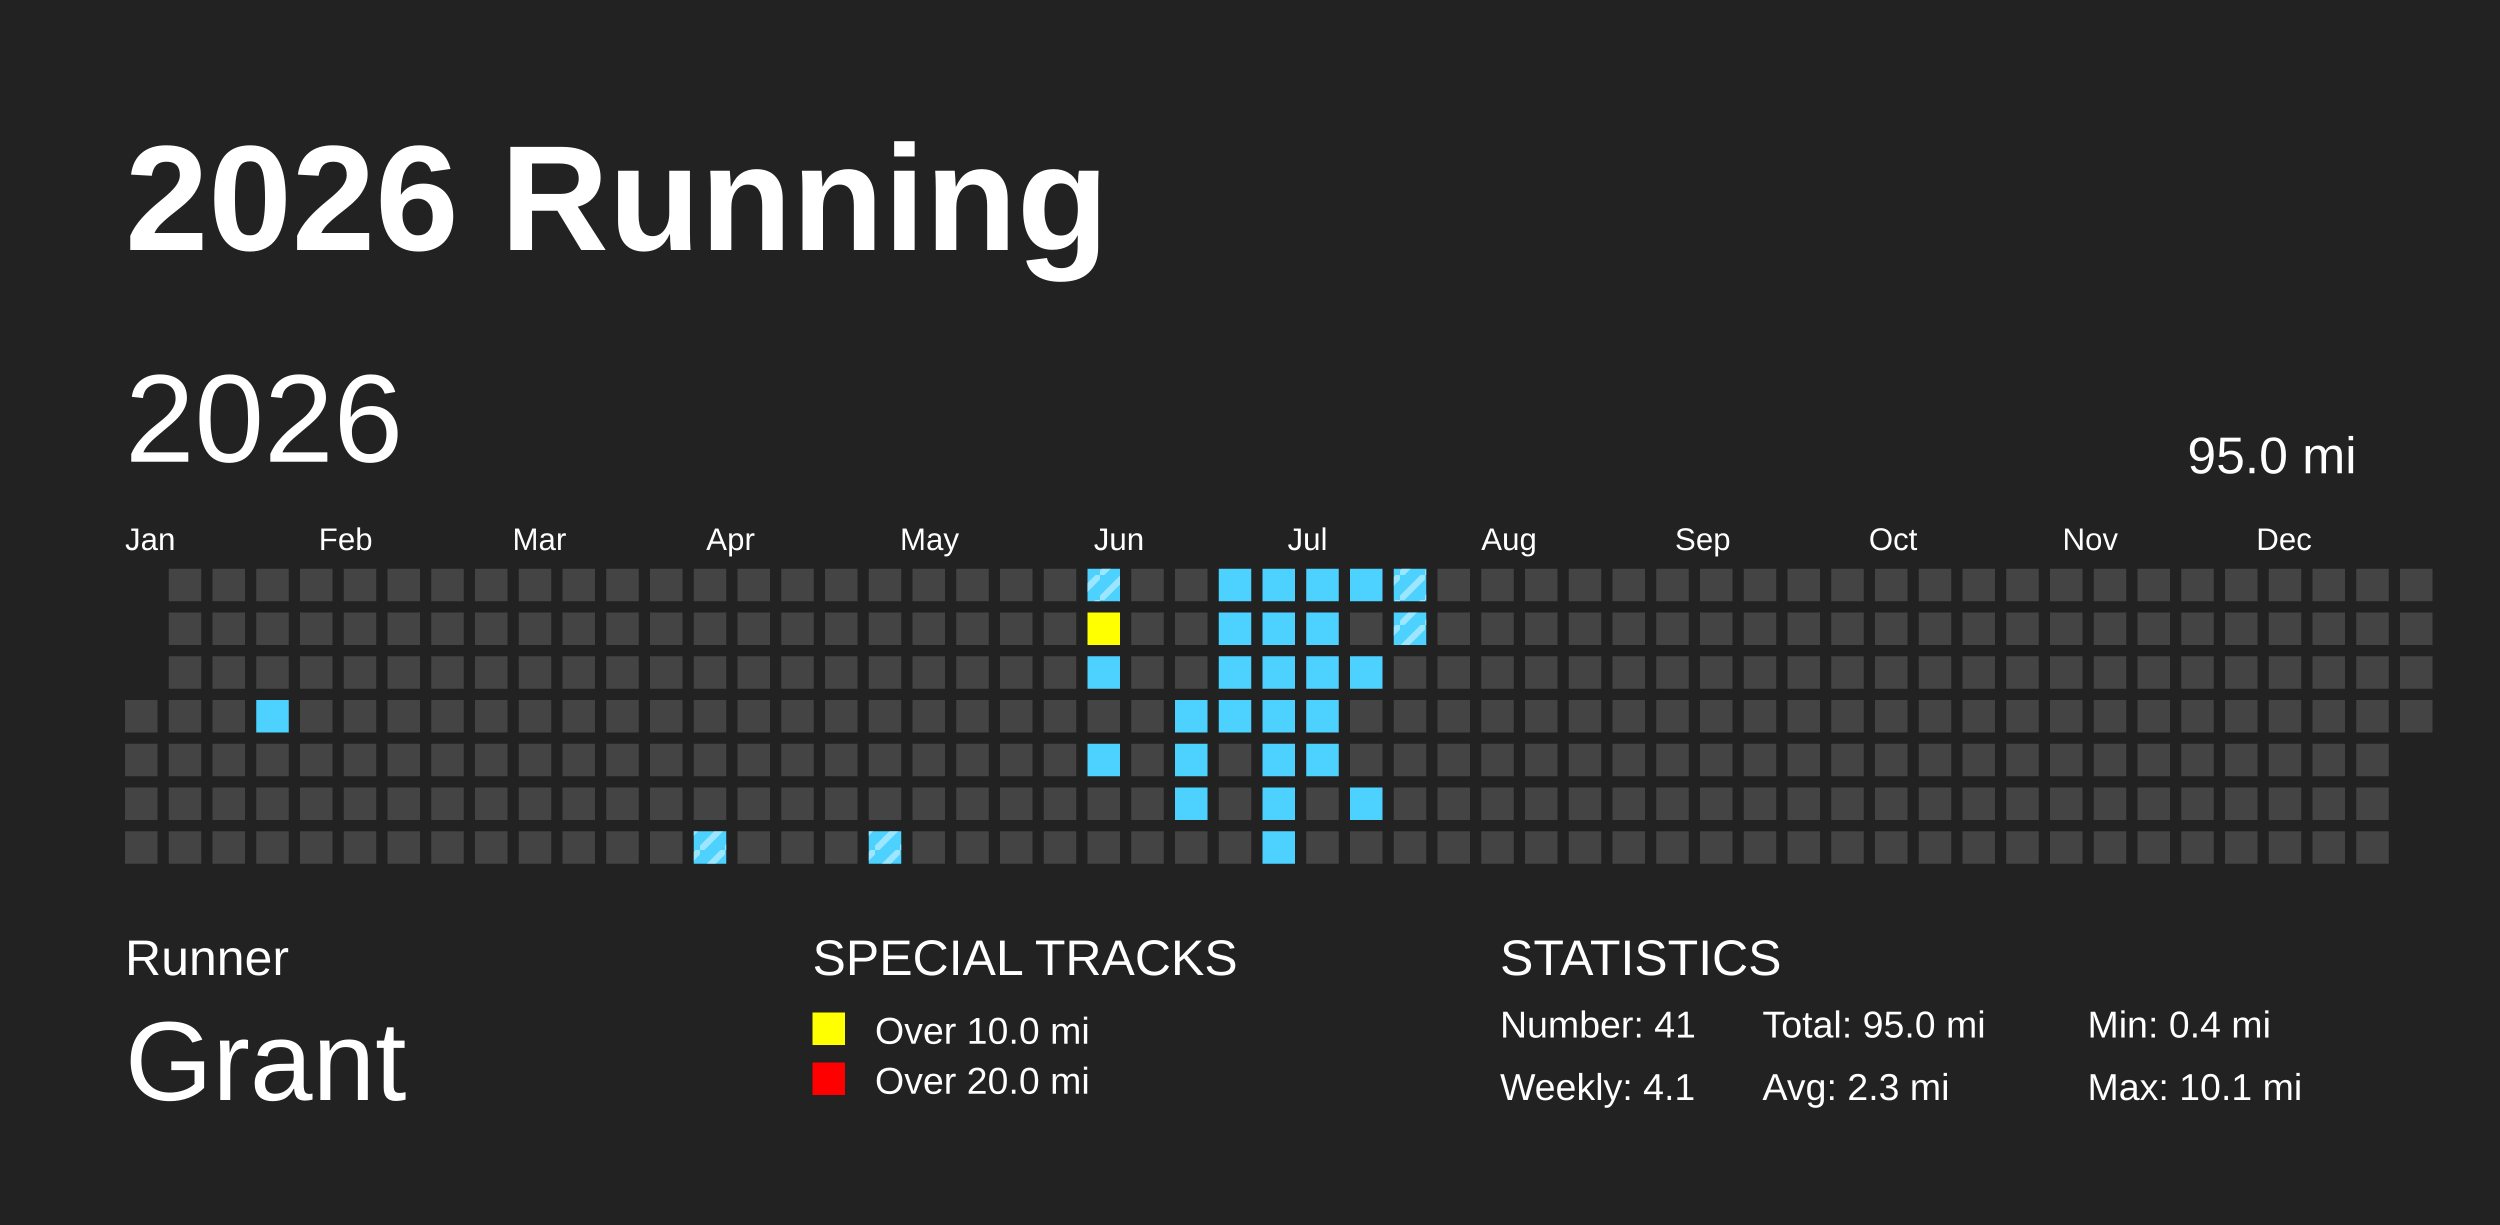
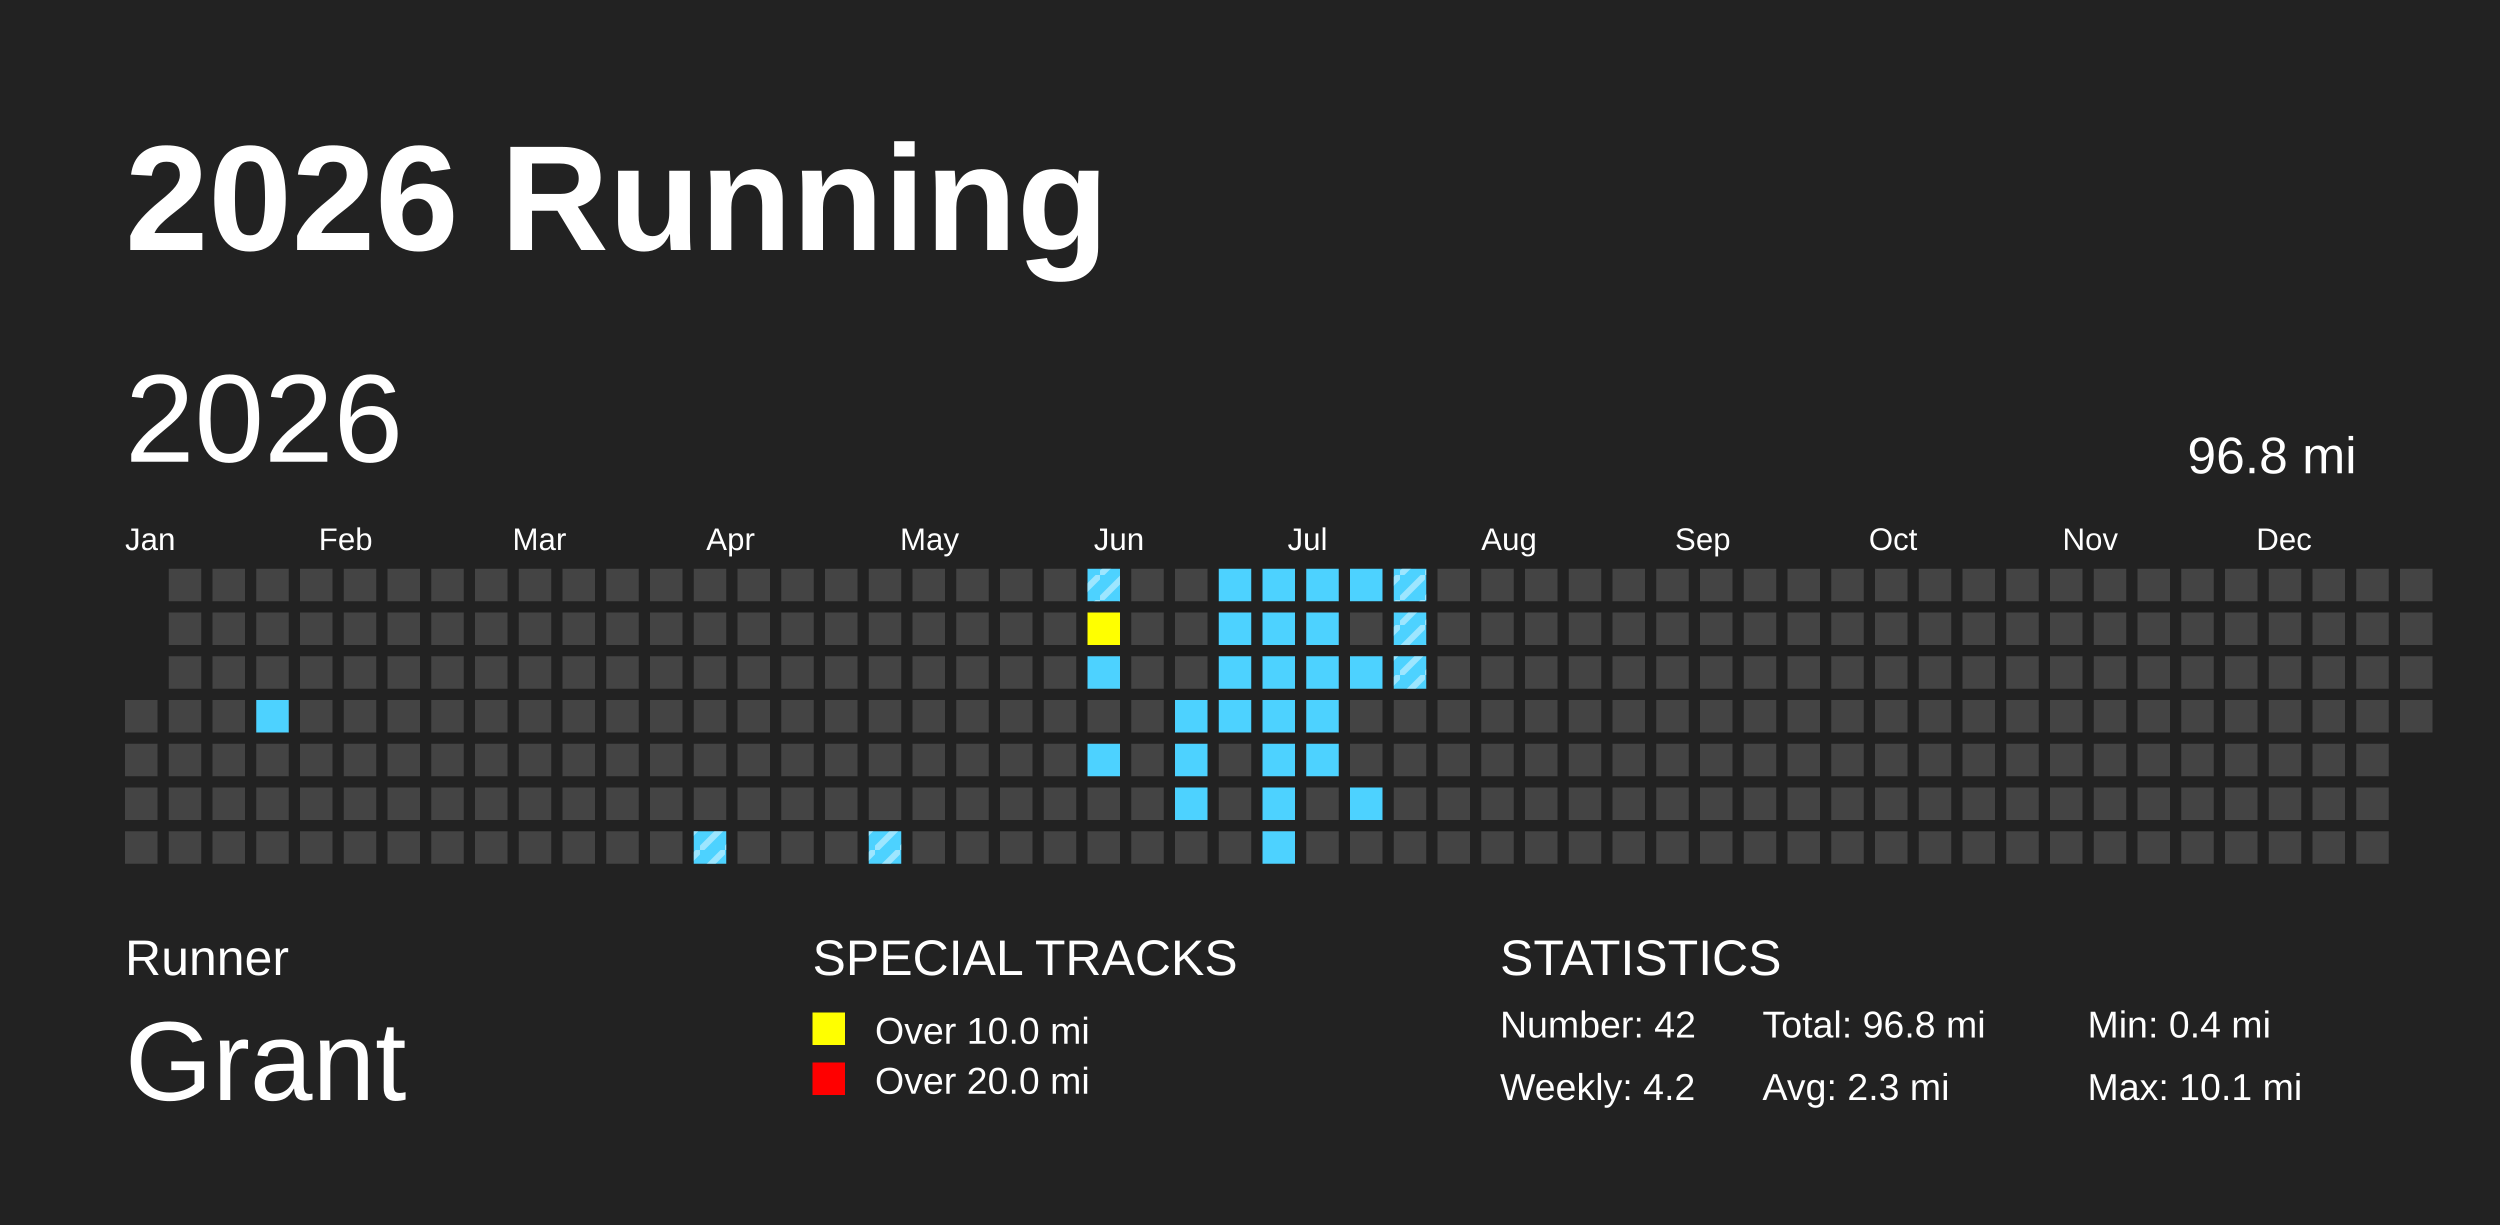
<svg xmlns="http://www.w3.org/2000/svg" baseProfile="full" height="98mm" version="1.1" viewBox="0,0,200,98" width="200mm">
  <defs>
    <pattern height="2" id="indoor-stripe" patternUnits="userSpaceOnUse" width="2">
      <line stroke="white" stroke-opacity="0.45" stroke-width="0.5" x1="0" x2="2" y1="2" y2="0" />
    </pattern>
  </defs>
  <rect fill="#222222" height="98" width="200" x="0" y="0" />
  <text fill="#FFFFFF" style="font-size:12px; font-family:Arial; font-weight:bold;" x="10" y="20">2026 Running</text>
  <text fill="#FFFFFF" style="font-size:4px; font-family:Arial" x="10" y="78">Runner</text>
  <text fill="#FFFFFF" style="font-size:9px; font-family:Arial" x="10" y="88">Grant</text>
  <text fill="#FFFFFF" style="font-size:4px; font-family:Arial" x="65" y="78">SPECIAL TRACKS</text>
  <rect fill="yellow" height="2.6" width="2.6" x="65" y="81" />
  <text fill="#FFFFFF" style="font-size:3px; font-family:Arial" x="70" y="83.5">Over 10.0 mi</text>
  <rect fill="red" height="2.6" width="2.6" x="65" y="85" />
  <text fill="#FFFFFF" style="font-size:3px; font-family:Arial" x="70" y="87.5">Over 20.0 mi</text>
  <text fill="#FFFFFF" style="font-size:4px; font-family:Arial" x="120" y="78">STATISTICS</text>
-   <text fill="#FFFFFF" style="font-size:3px; font-family:Arial" x="120" y="83">Number: 41</text>
-   <text fill="#FFFFFF" style="font-size:3px; font-family:Arial" x="120" y="88">Weekly: 4.1</text>
-   <text fill="#FFFFFF" style="font-size:3px; font-family:Arial" x="141" y="83">Total: 95.0 mi</text>
+   <text fill="#FFFFFF" style="font-size:3px; font-family:Arial" x="120" y="83">Number: 42</text>
+   <text fill="#FFFFFF" style="font-size:3px; font-family:Arial" x="120" y="88">Weekly: 4.2</text>
+   <text fill="#FFFFFF" style="font-size:3px; font-family:Arial" x="141" y="83">Total: 96.8 mi</text>
  <text fill="#FFFFFF" style="font-size:3px; font-family:Arial" x="141" y="88">Avg: 2.3 mi</text>
  <text fill="#FFFFFF" style="font-size:3px; font-family:Arial" x="167" y="83">Min: 0.4 mi</text>
  <text fill="#FFFFFF" style="font-size:3px; font-family:Arial" x="167" y="88">Max: 10.1 mi</text>
  <text dominant-baseline="hanging" fill="#FFFFFF" style="font-size:10.0px; font-family:Arial;" x="10" y="30">2026</text>
-   <text dominant-baseline="hanging" fill="#FFFFFF" style="font-size:4.125px; font-family:Arial;" x="175" y="35">95.0 mi</text>
+   <text dominant-baseline="hanging" fill="#FFFFFF" style="font-size:4.125px; font-family:Arial;" x="175" y="35">96.8 mi</text>
  <text fill="#FFFFFF" style="font-size:2.5px; font-family:Arial" x="10.0" y="44">Jan</text>
  <text fill="#FFFFFF" style="font-size:2.5px; font-family:Arial" x="25.5" y="44">Feb</text>
  <text fill="#FFFFFF" style="font-size:2.5px; font-family:Arial" x="41.0" y="44">Mar</text>
  <text fill="#FFFFFF" style="font-size:2.5px; font-family:Arial" x="56.5" y="44">Apr</text>
  <text fill="#FFFFFF" style="font-size:2.5px; font-family:Arial" x="72.0" y="44">May</text>
  <text fill="#FFFFFF" style="font-size:2.5px; font-family:Arial" x="87.5" y="44">Jun</text>
  <text fill="#FFFFFF" style="font-size:2.5px; font-family:Arial" x="103.0" y="44">Jul</text>
  <text fill="#FFFFFF" style="font-size:2.5px; font-family:Arial" x="118.5" y="44">Aug</text>
  <text fill="#FFFFFF" style="font-size:2.5px; font-family:Arial" x="134.0" y="44">Sep</text>
  <text fill="#FFFFFF" style="font-size:2.5px; font-family:Arial" x="149.5" y="44">Oct</text>
  <text fill="#FFFFFF" style="font-size:2.5px; font-family:Arial" x="165.0" y="44">Nov</text>
  <text fill="#FFFFFF" style="font-size:2.5px; font-family:Arial" x="180.5" y="44">Dec</text>
  <rect fill="#444444" height="2.6" width="2.6" x="10.0" y="56.0" />
  <rect fill="#444444" height="2.6" width="2.6" x="10.0" y="59.5" />
  <rect fill="#444444" height="2.6" width="2.6" x="10.0" y="63.0" />
  <rect fill="#444444" height="2.6" width="2.6" x="10.0" y="66.5" />
  <rect fill="#444444" height="2.6" width="2.6" x="13.5" y="45.5" />
  <rect fill="#444444" height="2.6" width="2.6" x="13.5" y="49.0" />
  <rect fill="#444444" height="2.6" width="2.6" x="13.5" y="52.5" />
  <rect fill="#444444" height="2.6" width="2.6" x="13.5" y="56.0" />
  <rect fill="#444444" height="2.6" width="2.6" x="13.5" y="59.5" />
  <rect fill="#444444" height="2.6" width="2.6" x="13.5" y="63.0" />
  <rect fill="#444444" height="2.6" width="2.6" x="13.5" y="66.5" />
  <rect fill="#444444" height="2.6" width="2.6" x="17.0" y="45.5" />
  <rect fill="#444444" height="2.6" width="2.6" x="17.0" y="49.0" />
  <rect fill="#444444" height="2.6" width="2.6" x="17.0" y="52.5" />
  <rect fill="#444444" height="2.6" width="2.6" x="17.0" y="56.0" />
  <rect fill="#444444" height="2.6" width="2.6" x="17.0" y="59.5" />
  <rect fill="#444444" height="2.6" width="2.6" x="17.0" y="63.0" />
  <rect fill="#444444" height="2.6" width="2.6" x="17.0" y="66.5" />
  <rect fill="#444444" height="2.6" width="2.6" x="20.5" y="45.5" />
  <rect fill="#444444" height="2.6" width="2.6" x="20.5" y="49.0" />
  <rect fill="#444444" height="2.6" width="2.6" x="20.5" y="52.5" />
  <rect fill="#4DD2FF" height="2.6" width="2.6" x="20.5" y="56.0" />
  <rect fill="#444444" height="2.6" width="2.6" x="20.5" y="59.5" />
  <rect fill="#444444" height="2.6" width="2.6" x="20.5" y="63.0" />
  <rect fill="#444444" height="2.6" width="2.6" x="20.5" y="66.5" />
  <rect fill="#444444" height="2.6" width="2.6" x="24.0" y="45.5" />
  <rect fill="#444444" height="2.6" width="2.6" x="24.0" y="49.0" />
  <rect fill="#444444" height="2.6" width="2.6" x="24.0" y="52.5" />
  <rect fill="#444444" height="2.6" width="2.6" x="24.0" y="56.0" />
  <rect fill="#444444" height="2.6" width="2.6" x="24.0" y="59.5" />
  <rect fill="#444444" height="2.6" width="2.6" x="24.0" y="63.0" />
  <rect fill="#444444" height="2.6" width="2.6" x="24.0" y="66.5" />
  <rect fill="#444444" height="2.6" width="2.6" x="27.5" y="45.5" />
  <rect fill="#444444" height="2.6" width="2.6" x="27.5" y="49.0" />
  <rect fill="#444444" height="2.6" width="2.6" x="27.5" y="52.5" />
  <rect fill="#444444" height="2.6" width="2.6" x="27.5" y="56.0" />
  <rect fill="#444444" height="2.6" width="2.6" x="27.5" y="59.5" />
  <rect fill="#444444" height="2.6" width="2.6" x="27.5" y="63.0" />
  <rect fill="#444444" height="2.6" width="2.6" x="27.5" y="66.5" />
  <rect fill="#444444" height="2.6" width="2.6" x="31.0" y="45.5" />
  <rect fill="#444444" height="2.6" width="2.6" x="31.0" y="49.0" />
  <rect fill="#444444" height="2.6" width="2.6" x="31.0" y="52.5" />
  <rect fill="#444444" height="2.6" width="2.6" x="31.0" y="56.0" />
  <rect fill="#444444" height="2.6" width="2.6" x="31.0" y="59.5" />
  <rect fill="#444444" height="2.6" width="2.6" x="31.0" y="63.0" />
  <rect fill="#444444" height="2.6" width="2.6" x="31.0" y="66.5" />
  <rect fill="#444444" height="2.6" width="2.6" x="34.5" y="45.5" />
  <rect fill="#444444" height="2.6" width="2.6" x="34.5" y="49.0" />
  <rect fill="#444444" height="2.6" width="2.6" x="34.5" y="52.5" />
  <rect fill="#444444" height="2.6" width="2.6" x="34.5" y="56.0" />
  <rect fill="#444444" height="2.6" width="2.6" x="34.5" y="59.5" />
  <rect fill="#444444" height="2.6" width="2.6" x="34.5" y="63.0" />
  <rect fill="#444444" height="2.6" width="2.6" x="34.5" y="66.5" />
  <rect fill="#444444" height="2.6" width="2.6" x="38.0" y="45.5" />
  <rect fill="#444444" height="2.6" width="2.6" x="38.0" y="49.0" />
  <rect fill="#444444" height="2.6" width="2.6" x="38.0" y="52.5" />
  <rect fill="#444444" height="2.6" width="2.6" x="38.0" y="56.0" />
  <rect fill="#444444" height="2.6" width="2.6" x="38.0" y="59.5" />
  <rect fill="#444444" height="2.6" width="2.6" x="38.0" y="63.0" />
  <rect fill="#444444" height="2.6" width="2.6" x="38.0" y="66.5" />
  <rect fill="#444444" height="2.6" width="2.6" x="41.5" y="45.5" />
  <rect fill="#444444" height="2.6" width="2.6" x="41.5" y="49.0" />
  <rect fill="#444444" height="2.6" width="2.6" x="41.5" y="52.5" />
  <rect fill="#444444" height="2.6" width="2.6" x="41.5" y="56.0" />
  <rect fill="#444444" height="2.6" width="2.6" x="41.5" y="59.5" />
  <rect fill="#444444" height="2.6" width="2.6" x="41.5" y="63.0" />
  <rect fill="#444444" height="2.6" width="2.6" x="41.5" y="66.5" />
  <rect fill="#444444" height="2.6" width="2.6" x="45.0" y="45.5" />
  <rect fill="#444444" height="2.6" width="2.6" x="45.0" y="49.0" />
  <rect fill="#444444" height="2.6" width="2.6" x="45.0" y="52.5" />
  <rect fill="#444444" height="2.6" width="2.6" x="45.0" y="56.0" />
  <rect fill="#444444" height="2.6" width="2.6" x="45.0" y="59.5" />
  <rect fill="#444444" height="2.6" width="2.6" x="45.0" y="63.0" />
  <rect fill="#444444" height="2.6" width="2.6" x="45.0" y="66.5" />
  <rect fill="#444444" height="2.6" width="2.6" x="48.5" y="45.5" />
  <rect fill="#444444" height="2.6" width="2.6" x="48.5" y="49.0" />
  <rect fill="#444444" height="2.6" width="2.6" x="48.5" y="52.5" />
  <rect fill="#444444" height="2.6" width="2.6" x="48.5" y="56.0" />
  <rect fill="#444444" height="2.6" width="2.6" x="48.5" y="59.5" />
  <rect fill="#444444" height="2.6" width="2.6" x="48.5" y="63.0" />
  <rect fill="#444444" height="2.6" width="2.6" x="48.5" y="66.5" />
  <rect fill="#444444" height="2.6" width="2.6" x="52.0" y="45.5" />
  <rect fill="#444444" height="2.6" width="2.6" x="52.0" y="49.0" />
  <rect fill="#444444" height="2.6" width="2.6" x="52.0" y="52.5" />
  <rect fill="#444444" height="2.6" width="2.6" x="52.0" y="56.0" />
  <rect fill="#444444" height="2.6" width="2.6" x="52.0" y="59.5" />
  <rect fill="#444444" height="2.6" width="2.6" x="52.0" y="63.0" />
  <rect fill="#444444" height="2.6" width="2.6" x="52.0" y="66.5" />
  <rect fill="#444444" height="2.6" width="2.6" x="55.5" y="45.5" />
  <rect fill="#444444" height="2.6" width="2.6" x="55.5" y="49.0" />
  <rect fill="#444444" height="2.6" width="2.6" x="55.5" y="52.5" />
  <rect fill="#444444" height="2.6" width="2.6" x="55.5" y="56.0" />
  <rect fill="#444444" height="2.6" width="2.6" x="55.5" y="59.5" />
  <rect fill="#444444" height="2.6" width="2.6" x="55.5" y="63.0" />
  <rect fill="#4DD2FF" height="2.6" width="2.6" x="55.5" y="66.5" />
  <rect fill="url(#indoor-stripe)" height="2.6" style="pointer-events: none;" width="2.6" x="55.5" y="66.5" />
  <rect fill="#444444" height="2.6" width="2.6" x="59.0" y="45.5" />
  <rect fill="#444444" height="2.6" width="2.6" x="59.0" y="49.0" />
  <rect fill="#444444" height="2.6" width="2.6" x="59.0" y="52.5" />
  <rect fill="#444444" height="2.6" width="2.6" x="59.0" y="56.0" />
  <rect fill="#444444" height="2.6" width="2.6" x="59.0" y="59.5" />
  <rect fill="#444444" height="2.6" width="2.6" x="59.0" y="63.0" />
  <rect fill="#444444" height="2.6" width="2.6" x="59.0" y="66.5" />
  <rect fill="#444444" height="2.6" width="2.6" x="62.5" y="45.5" />
  <rect fill="#444444" height="2.6" width="2.6" x="62.5" y="49.0" />
  <rect fill="#444444" height="2.6" width="2.6" x="62.5" y="52.5" />
  <rect fill="#444444" height="2.6" width="2.6" x="62.5" y="56.0" />
  <rect fill="#444444" height="2.6" width="2.6" x="62.5" y="59.5" />
  <rect fill="#444444" height="2.6" width="2.6" x="62.5" y="63.0" />
  <rect fill="#444444" height="2.6" width="2.6" x="62.5" y="66.5" />
  <rect fill="#444444" height="2.6" width="2.6" x="66.0" y="45.5" />
  <rect fill="#444444" height="2.6" width="2.6" x="66.0" y="49.0" />
  <rect fill="#444444" height="2.6" width="2.6" x="66.0" y="52.5" />
  <rect fill="#444444" height="2.6" width="2.6" x="66.0" y="56.0" />
  <rect fill="#444444" height="2.6" width="2.6" x="66.0" y="59.5" />
  <rect fill="#444444" height="2.6" width="2.6" x="66.0" y="63.0" />
  <rect fill="#444444" height="2.6" width="2.6" x="66.0" y="66.5" />
  <rect fill="#444444" height="2.6" width="2.6" x="69.5" y="45.5" />
  <rect fill="#444444" height="2.6" width="2.6" x="69.5" y="49.0" />
  <rect fill="#444444" height="2.6" width="2.6" x="69.5" y="52.5" />
  <rect fill="#444444" height="2.6" width="2.6" x="69.5" y="56.0" />
  <rect fill="#444444" height="2.6" width="2.6" x="69.5" y="59.5" />
  <rect fill="#444444" height="2.6" width="2.6" x="69.5" y="63.0" />
  <rect fill="#4DD2FF" height="2.6" width="2.6" x="69.5" y="66.5" />
  <rect fill="url(#indoor-stripe)" height="2.6" style="pointer-events: none;" width="2.6" x="69.5" y="66.5" />
  <rect fill="#444444" height="2.6" width="2.6" x="73.0" y="45.5" />
  <rect fill="#444444" height="2.6" width="2.6" x="73.0" y="49.0" />
  <rect fill="#444444" height="2.6" width="2.6" x="73.0" y="52.5" />
  <rect fill="#444444" height="2.6" width="2.6" x="73.0" y="56.0" />
  <rect fill="#444444" height="2.6" width="2.6" x="73.0" y="59.5" />
  <rect fill="#444444" height="2.6" width="2.6" x="73.0" y="63.0" />
  <rect fill="#444444" height="2.6" width="2.6" x="73.0" y="66.5" />
  <rect fill="#444444" height="2.6" width="2.6" x="76.5" y="45.5" />
  <rect fill="#444444" height="2.6" width="2.6" x="76.5" y="49.0" />
  <rect fill="#444444" height="2.6" width="2.6" x="76.5" y="52.5" />
  <rect fill="#444444" height="2.6" width="2.6" x="76.5" y="56.0" />
  <rect fill="#444444" height="2.6" width="2.6" x="76.5" y="59.5" />
  <rect fill="#444444" height="2.6" width="2.6" x="76.5" y="63.0" />
  <rect fill="#444444" height="2.6" width="2.6" x="76.5" y="66.5" />
  <rect fill="#444444" height="2.6" width="2.6" x="80.0" y="45.5" />
  <rect fill="#444444" height="2.6" width="2.6" x="80.0" y="49.0" />
  <rect fill="#444444" height="2.6" width="2.6" x="80.0" y="52.5" />
  <rect fill="#444444" height="2.6" width="2.6" x="80.0" y="56.0" />
  <rect fill="#444444" height="2.6" width="2.6" x="80.0" y="59.5" />
  <rect fill="#444444" height="2.6" width="2.6" x="80.0" y="63.0" />
  <rect fill="#444444" height="2.6" width="2.6" x="80.0" y="66.5" />
  <rect fill="#444444" height="2.6" width="2.6" x="83.5" y="45.5" />
  <rect fill="#444444" height="2.6" width="2.6" x="83.5" y="49.0" />
  <rect fill="#444444" height="2.6" width="2.6" x="83.5" y="52.5" />
  <rect fill="#444444" height="2.6" width="2.6" x="83.5" y="56.0" />
  <rect fill="#444444" height="2.6" width="2.6" x="83.5" y="59.5" />
  <rect fill="#444444" height="2.6" width="2.6" x="83.5" y="63.0" />
  <rect fill="#444444" height="2.6" width="2.6" x="83.5" y="66.5" />
  <rect fill="#4DD2FF" height="2.6" width="2.6" x="87.0" y="45.5" />
  <rect fill="url(#indoor-stripe)" height="2.6" style="pointer-events: none;" width="2.6" x="87.0" y="45.5" />
  <rect fill="yellow" height="2.6" width="2.6" x="87.0" y="49.0" />
  <rect fill="#4DD2FF" height="2.6" width="2.6" x="87.0" y="52.5" />
  <rect fill="#444444" height="2.6" width="2.6" x="87.0" y="56.0" />
  <rect fill="#4DD2FF" height="2.6" width="2.6" x="87.0" y="59.5" />
  <rect fill="#444444" height="2.6" width="2.6" x="87.0" y="63.0" />
  <rect fill="#444444" height="2.6" width="2.6" x="87.0" y="66.5" />
  <rect fill="#444444" height="2.6" width="2.6" x="90.5" y="45.5" />
  <rect fill="#444444" height="2.6" width="2.6" x="90.5" y="49.0" />
  <rect fill="#444444" height="2.6" width="2.6" x="90.5" y="52.5" />
  <rect fill="#444444" height="2.6" width="2.6" x="90.5" y="56.0" />
  <rect fill="#444444" height="2.6" width="2.6" x="90.5" y="59.5" />
  <rect fill="#444444" height="2.6" width="2.6" x="90.5" y="63.0" />
  <rect fill="#444444" height="2.6" width="2.6" x="90.5" y="66.5" />
  <rect fill="#444444" height="2.6" width="2.6" x="94.0" y="45.5" />
  <rect fill="#444444" height="2.6" width="2.6" x="94.0" y="49.0" />
  <rect fill="#444444" height="2.6" width="2.6" x="94.0" y="52.5" />
  <rect fill="#4DD2FF" height="2.6" width="2.6" x="94.0" y="56.0" />
  <rect fill="#4DD2FF" height="2.6" width="2.6" x="94.0" y="59.5" />
  <rect fill="#4DD2FF" height="2.6" width="2.6" x="94.0" y="63.0" />
  <rect fill="#444444" height="2.6" width="2.6" x="94.0" y="66.5" />
  <rect fill="#4DD2FF" height="2.6" width="2.6" x="97.5" y="45.5" />
  <rect fill="#4DD2FF" height="2.6" width="2.6" x="97.5" y="49.0" />
  <rect fill="#4DD2FF" height="2.6" width="2.6" x="97.5" y="52.5" />
  <rect fill="#4DD2FF" height="2.6" width="2.6" x="97.5" y="56.0" />
  <rect fill="#444444" height="2.6" width="2.6" x="97.5" y="59.5" />
  <rect fill="#444444" height="2.6" width="2.6" x="97.5" y="63.0" />
  <rect fill="#444444" height="2.6" width="2.6" x="97.5" y="66.5" />
  <rect fill="#4DD2FF" height="2.6" width="2.6" x="101.0" y="45.5" />
  <rect fill="#4DD2FF" height="2.6" width="2.6" x="101.0" y="49.0" />
  <rect fill="#4DD2FF" height="2.6" width="2.6" x="101.0" y="52.5" />
  <rect fill="#4DD2FF" height="2.6" width="2.6" x="101.0" y="56.0" />
  <rect fill="#4DD2FF" height="2.6" width="2.6" x="101.0" y="59.5" />
  <rect fill="#4DD2FF" height="2.6" width="2.6" x="101.0" y="63.0" />
  <rect fill="#4DD2FF" height="2.6" width="2.6" x="101.0" y="66.5" />
  <rect fill="#4DD2FF" height="2.6" width="2.6" x="104.5" y="45.5" />
  <rect fill="#4DD2FF" height="2.6" width="2.6" x="104.5" y="49.0" />
  <rect fill="#4DD2FF" height="2.6" width="2.6" x="104.5" y="52.5" />
  <rect fill="#4DD2FF" height="2.6" width="2.6" x="104.5" y="56.0" />
  <rect fill="#4DD2FF" height="2.6" width="2.6" x="104.5" y="59.5" />
  <rect fill="#444444" height="2.6" width="2.6" x="104.5" y="63.0" />
  <rect fill="#444444" height="2.6" width="2.6" x="104.5" y="66.5" />
  <rect fill="#4DD2FF" height="2.6" width="2.6" x="108.0" y="45.5" />
  <rect fill="#444444" height="2.6" width="2.6" x="108.0" y="49.0" />
  <rect fill="#4DD2FF" height="2.6" width="2.6" x="108.0" y="52.5" />
  <rect fill="#444444" height="2.6" width="2.6" x="108.0" y="56.0" />
  <rect fill="#444444" height="2.6" width="2.6" x="108.0" y="59.5" />
  <rect fill="#4DD2FF" height="2.6" width="2.6" x="108.0" y="63.0" />
  <rect fill="#444444" height="2.6" width="2.6" x="108.0" y="66.5" />
  <rect fill="#4DD2FF" height="2.6" width="2.6" x="111.5" y="45.5" />
  <rect fill="url(#indoor-stripe)" height="2.6" style="pointer-events: none;" width="2.6" x="111.5" y="45.5" />
  <rect fill="#4DD2FF" height="2.6" width="2.6" x="111.5" y="49.0" />
  <rect fill="url(#indoor-stripe)" height="2.6" style="pointer-events: none;" width="2.6" x="111.5" y="49.0" />
-   <rect fill="#444444" height="2.6" width="2.6" x="111.5" y="52.5" />
+   <rect fill="#4DD2FF" height="2.6" width="2.6" x="111.5" y="52.5" />
+   <rect fill="url(#indoor-stripe)" height="2.6" style="pointer-events: none;" width="2.6" x="111.5" y="52.5" />
  <rect fill="#444444" height="2.6" width="2.6" x="111.5" y="56.0" />
  <rect fill="#444444" height="2.6" width="2.6" x="111.5" y="59.5" />
  <rect fill="#444444" height="2.6" width="2.6" x="111.5" y="63.0" />
  <rect fill="#444444" height="2.6" width="2.6" x="111.5" y="66.5" />
  <rect fill="#444444" height="2.6" width="2.6" x="115.0" y="45.5" />
  <rect fill="#444444" height="2.6" width="2.6" x="115.0" y="49.0" />
  <rect fill="#444444" height="2.6" width="2.6" x="115.0" y="52.5" />
  <rect fill="#444444" height="2.6" width="2.6" x="115.0" y="56.0" />
  <rect fill="#444444" height="2.6" width="2.6" x="115.0" y="59.5" />
  <rect fill="#444444" height="2.6" width="2.6" x="115.0" y="63.0" />
  <rect fill="#444444" height="2.6" width="2.6" x="115.0" y="66.5" />
  <rect fill="#444444" height="2.6" width="2.6" x="118.5" y="45.5" />
  <rect fill="#444444" height="2.6" width="2.6" x="118.5" y="49.0" />
  <rect fill="#444444" height="2.6" width="2.6" x="118.5" y="52.5" />
  <rect fill="#444444" height="2.6" width="2.6" x="118.5" y="56.0" />
  <rect fill="#444444" height="2.6" width="2.6" x="118.5" y="59.5" />
  <rect fill="#444444" height="2.6" width="2.6" x="118.5" y="63.0" />
  <rect fill="#444444" height="2.6" width="2.6" x="118.5" y="66.5" />
  <rect fill="#444444" height="2.6" width="2.6" x="122.0" y="45.5" />
  <rect fill="#444444" height="2.6" width="2.6" x="122.0" y="49.0" />
  <rect fill="#444444" height="2.6" width="2.6" x="122.0" y="52.5" />
  <rect fill="#444444" height="2.6" width="2.6" x="122.0" y="56.0" />
  <rect fill="#444444" height="2.6" width="2.6" x="122.0" y="59.5" />
  <rect fill="#444444" height="2.6" width="2.6" x="122.0" y="63.0" />
  <rect fill="#444444" height="2.6" width="2.6" x="122.0" y="66.5" />
  <rect fill="#444444" height="2.6" width="2.6" x="125.5" y="45.5" />
  <rect fill="#444444" height="2.6" width="2.6" x="125.5" y="49.0" />
  <rect fill="#444444" height="2.6" width="2.6" x="125.5" y="52.5" />
  <rect fill="#444444" height="2.6" width="2.6" x="125.5" y="56.0" />
  <rect fill="#444444" height="2.6" width="2.6" x="125.5" y="59.5" />
  <rect fill="#444444" height="2.6" width="2.6" x="125.5" y="63.0" />
  <rect fill="#444444" height="2.6" width="2.6" x="125.5" y="66.5" />
  <rect fill="#444444" height="2.6" width="2.6" x="129.0" y="45.5" />
  <rect fill="#444444" height="2.6" width="2.6" x="129.0" y="49.0" />
  <rect fill="#444444" height="2.6" width="2.6" x="129.0" y="52.5" />
  <rect fill="#444444" height="2.6" width="2.6" x="129.0" y="56.0" />
  <rect fill="#444444" height="2.6" width="2.6" x="129.0" y="59.5" />
  <rect fill="#444444" height="2.6" width="2.6" x="129.0" y="63.0" />
  <rect fill="#444444" height="2.6" width="2.6" x="129.0" y="66.5" />
  <rect fill="#444444" height="2.6" width="2.6" x="132.5" y="45.5" />
  <rect fill="#444444" height="2.6" width="2.6" x="132.5" y="49.0" />
  <rect fill="#444444" height="2.6" width="2.6" x="132.5" y="52.5" />
  <rect fill="#444444" height="2.6" width="2.6" x="132.5" y="56.0" />
  <rect fill="#444444" height="2.6" width="2.6" x="132.5" y="59.5" />
  <rect fill="#444444" height="2.6" width="2.6" x="132.5" y="63.0" />
  <rect fill="#444444" height="2.6" width="2.6" x="132.5" y="66.5" />
  <rect fill="#444444" height="2.6" width="2.6" x="136.0" y="45.5" />
  <rect fill="#444444" height="2.6" width="2.6" x="136.0" y="49.0" />
  <rect fill="#444444" height="2.6" width="2.6" x="136.0" y="52.5" />
  <rect fill="#444444" height="2.6" width="2.6" x="136.0" y="56.0" />
  <rect fill="#444444" height="2.6" width="2.6" x="136.0" y="59.5" />
  <rect fill="#444444" height="2.6" width="2.6" x="136.0" y="63.0" />
  <rect fill="#444444" height="2.6" width="2.6" x="136.0" y="66.5" />
  <rect fill="#444444" height="2.6" width="2.6" x="139.5" y="45.5" />
  <rect fill="#444444" height="2.6" width="2.6" x="139.5" y="49.0" />
  <rect fill="#444444" height="2.6" width="2.6" x="139.5" y="52.5" />
  <rect fill="#444444" height="2.6" width="2.6" x="139.5" y="56.0" />
  <rect fill="#444444" height="2.6" width="2.6" x="139.5" y="59.5" />
  <rect fill="#444444" height="2.6" width="2.6" x="139.5" y="63.0" />
  <rect fill="#444444" height="2.6" width="2.6" x="139.5" y="66.5" />
  <rect fill="#444444" height="2.6" width="2.6" x="143.0" y="45.5" />
  <rect fill="#444444" height="2.6" width="2.6" x="143.0" y="49.0" />
  <rect fill="#444444" height="2.6" width="2.6" x="143.0" y="52.5" />
  <rect fill="#444444" height="2.6" width="2.6" x="143.0" y="56.0" />
  <rect fill="#444444" height="2.6" width="2.6" x="143.0" y="59.5" />
  <rect fill="#444444" height="2.6" width="2.6" x="143.0" y="63.0" />
  <rect fill="#444444" height="2.6" width="2.6" x="143.0" y="66.5" />
  <rect fill="#444444" height="2.6" width="2.6" x="146.5" y="45.5" />
  <rect fill="#444444" height="2.6" width="2.6" x="146.5" y="49.0" />
  <rect fill="#444444" height="2.6" width="2.6" x="146.5" y="52.5" />
  <rect fill="#444444" height="2.6" width="2.6" x="146.5" y="56.0" />
  <rect fill="#444444" height="2.6" width="2.6" x="146.5" y="59.5" />
  <rect fill="#444444" height="2.6" width="2.6" x="146.5" y="63.0" />
  <rect fill="#444444" height="2.6" width="2.6" x="146.5" y="66.5" />
  <rect fill="#444444" height="2.6" width="2.6" x="150.0" y="45.5" />
  <rect fill="#444444" height="2.6" width="2.6" x="150.0" y="49.0" />
  <rect fill="#444444" height="2.6" width="2.6" x="150.0" y="52.5" />
  <rect fill="#444444" height="2.6" width="2.6" x="150.0" y="56.0" />
  <rect fill="#444444" height="2.6" width="2.6" x="150.0" y="59.5" />
  <rect fill="#444444" height="2.6" width="2.6" x="150.0" y="63.0" />
  <rect fill="#444444" height="2.6" width="2.6" x="150.0" y="66.5" />
  <rect fill="#444444" height="2.6" width="2.6" x="153.5" y="45.5" />
  <rect fill="#444444" height="2.6" width="2.6" x="153.5" y="49.0" />
  <rect fill="#444444" height="2.6" width="2.6" x="153.5" y="52.5" />
  <rect fill="#444444" height="2.6" width="2.6" x="153.5" y="56.0" />
  <rect fill="#444444" height="2.6" width="2.6" x="153.5" y="59.5" />
  <rect fill="#444444" height="2.6" width="2.6" x="153.5" y="63.0" />
  <rect fill="#444444" height="2.6" width="2.6" x="153.5" y="66.5" />
  <rect fill="#444444" height="2.6" width="2.6" x="157.0" y="45.5" />
  <rect fill="#444444" height="2.6" width="2.6" x="157.0" y="49.0" />
  <rect fill="#444444" height="2.6" width="2.6" x="157.0" y="52.5" />
  <rect fill="#444444" height="2.6" width="2.6" x="157.0" y="56.0" />
  <rect fill="#444444" height="2.6" width="2.6" x="157.0" y="59.5" />
  <rect fill="#444444" height="2.6" width="2.6" x="157.0" y="63.0" />
  <rect fill="#444444" height="2.6" width="2.6" x="157.0" y="66.5" />
  <rect fill="#444444" height="2.6" width="2.6" x="160.5" y="45.5" />
  <rect fill="#444444" height="2.6" width="2.6" x="160.5" y="49.0" />
  <rect fill="#444444" height="2.6" width="2.6" x="160.5" y="52.5" />
  <rect fill="#444444" height="2.6" width="2.6" x="160.5" y="56.0" />
  <rect fill="#444444" height="2.6" width="2.6" x="160.5" y="59.5" />
  <rect fill="#444444" height="2.6" width="2.6" x="160.5" y="63.0" />
  <rect fill="#444444" height="2.6" width="2.6" x="160.5" y="66.5" />
  <rect fill="#444444" height="2.6" width="2.6" x="164.0" y="45.5" />
  <rect fill="#444444" height="2.6" width="2.6" x="164.0" y="49.0" />
  <rect fill="#444444" height="2.6" width="2.6" x="164.0" y="52.5" />
  <rect fill="#444444" height="2.6" width="2.6" x="164.0" y="56.0" />
  <rect fill="#444444" height="2.6" width="2.6" x="164.0" y="59.5" />
  <rect fill="#444444" height="2.6" width="2.6" x="164.0" y="63.0" />
  <rect fill="#444444" height="2.6" width="2.6" x="164.0" y="66.5" />
  <rect fill="#444444" height="2.6" width="2.6" x="167.5" y="45.5" />
  <rect fill="#444444" height="2.6" width="2.6" x="167.5" y="49.0" />
  <rect fill="#444444" height="2.6" width="2.6" x="167.5" y="52.5" />
  <rect fill="#444444" height="2.6" width="2.6" x="167.5" y="56.0" />
  <rect fill="#444444" height="2.6" width="2.6" x="167.5" y="59.5" />
  <rect fill="#444444" height="2.6" width="2.6" x="167.5" y="63.0" />
  <rect fill="#444444" height="2.6" width="2.6" x="167.5" y="66.5" />
  <rect fill="#444444" height="2.6" width="2.6" x="171.0" y="45.5" />
  <rect fill="#444444" height="2.6" width="2.6" x="171.0" y="49.0" />
  <rect fill="#444444" height="2.6" width="2.6" x="171.0" y="52.5" />
  <rect fill="#444444" height="2.6" width="2.6" x="171.0" y="56.0" />
  <rect fill="#444444" height="2.6" width="2.6" x="171.0" y="59.5" />
  <rect fill="#444444" height="2.6" width="2.6" x="171.0" y="63.0" />
  <rect fill="#444444" height="2.6" width="2.6" x="171.0" y="66.5" />
  <rect fill="#444444" height="2.6" width="2.6" x="174.5" y="45.5" />
  <rect fill="#444444" height="2.6" width="2.6" x="174.5" y="49.0" />
  <rect fill="#444444" height="2.6" width="2.6" x="174.5" y="52.5" />
  <rect fill="#444444" height="2.6" width="2.6" x="174.5" y="56.0" />
  <rect fill="#444444" height="2.6" width="2.6" x="174.5" y="59.5" />
  <rect fill="#444444" height="2.6" width="2.6" x="174.5" y="63.0" />
  <rect fill="#444444" height="2.6" width="2.6" x="174.5" y="66.5" />
  <rect fill="#444444" height="2.6" width="2.6" x="178.0" y="45.5" />
  <rect fill="#444444" height="2.6" width="2.6" x="178.0" y="49.0" />
  <rect fill="#444444" height="2.6" width="2.6" x="178.0" y="52.5" />
  <rect fill="#444444" height="2.6" width="2.6" x="178.0" y="56.0" />
  <rect fill="#444444" height="2.6" width="2.6" x="178.0" y="59.5" />
  <rect fill="#444444" height="2.6" width="2.6" x="178.0" y="63.0" />
  <rect fill="#444444" height="2.6" width="2.6" x="178.0" y="66.5" />
  <rect fill="#444444" height="2.6" width="2.6" x="181.5" y="45.5" />
  <rect fill="#444444" height="2.6" width="2.6" x="181.5" y="49.0" />
  <rect fill="#444444" height="2.6" width="2.6" x="181.5" y="52.5" />
  <rect fill="#444444" height="2.6" width="2.6" x="181.5" y="56.0" />
  <rect fill="#444444" height="2.6" width="2.6" x="181.5" y="59.5" />
  <rect fill="#444444" height="2.6" width="2.6" x="181.5" y="63.0" />
  <rect fill="#444444" height="2.6" width="2.6" x="181.5" y="66.5" />
  <rect fill="#444444" height="2.6" width="2.6" x="185.0" y="45.5" />
  <rect fill="#444444" height="2.6" width="2.6" x="185.0" y="49.0" />
  <rect fill="#444444" height="2.6" width="2.6" x="185.0" y="52.5" />
  <rect fill="#444444" height="2.6" width="2.6" x="185.0" y="56.0" />
  <rect fill="#444444" height="2.6" width="2.6" x="185.0" y="59.5" />
  <rect fill="#444444" height="2.6" width="2.6" x="185.0" y="63.0" />
  <rect fill="#444444" height="2.6" width="2.6" x="185.0" y="66.5" />
  <rect fill="#444444" height="2.6" width="2.6" x="188.5" y="45.5" />
  <rect fill="#444444" height="2.6" width="2.6" x="188.5" y="49.0" />
  <rect fill="#444444" height="2.6" width="2.6" x="188.5" y="52.5" />
  <rect fill="#444444" height="2.6" width="2.6" x="188.5" y="56.0" />
  <rect fill="#444444" height="2.6" width="2.6" x="188.5" y="59.5" />
  <rect fill="#444444" height="2.6" width="2.6" x="188.5" y="63.0" />
  <rect fill="#444444" height="2.6" width="2.6" x="188.5" y="66.5" />
  <rect fill="#444444" height="2.6" width="2.6" x="192.0" y="45.5" />
  <rect fill="#444444" height="2.6" width="2.6" x="192.0" y="49.0" />
  <rect fill="#444444" height="2.6" width="2.6" x="192.0" y="52.5" />
  <rect fill="#444444" height="2.6" width="2.6" x="192.0" y="56.0" />
</svg>
